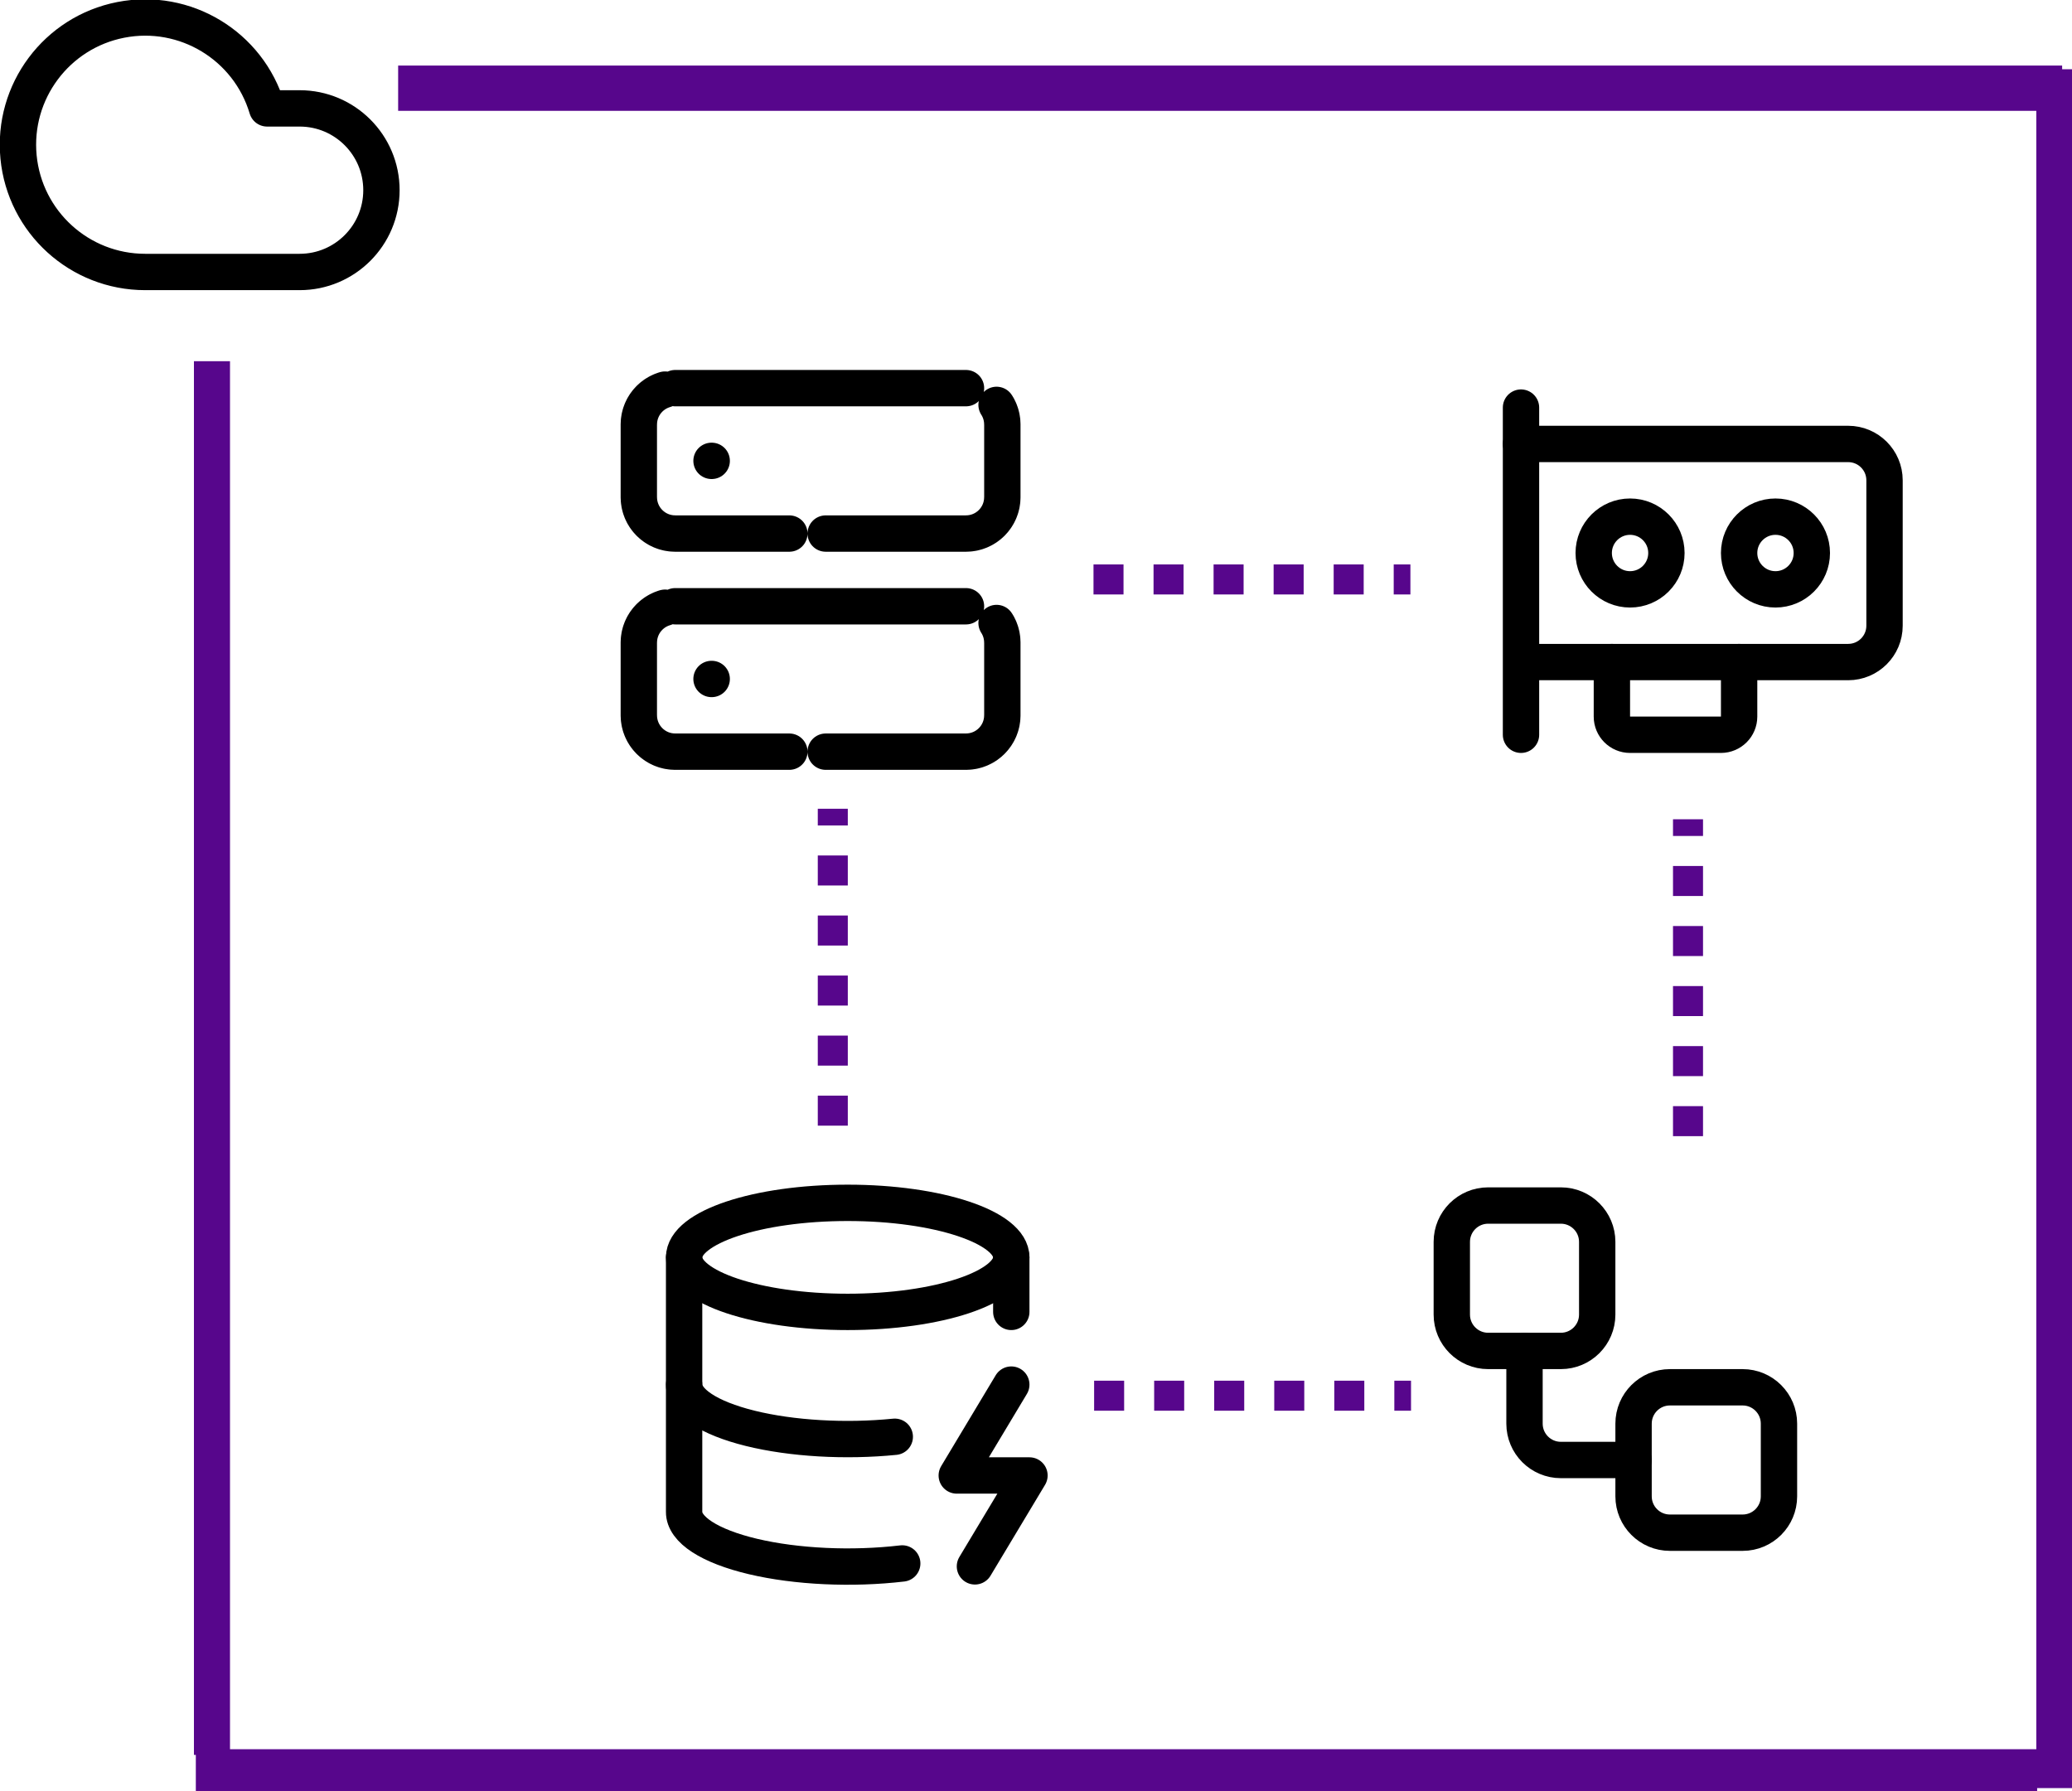
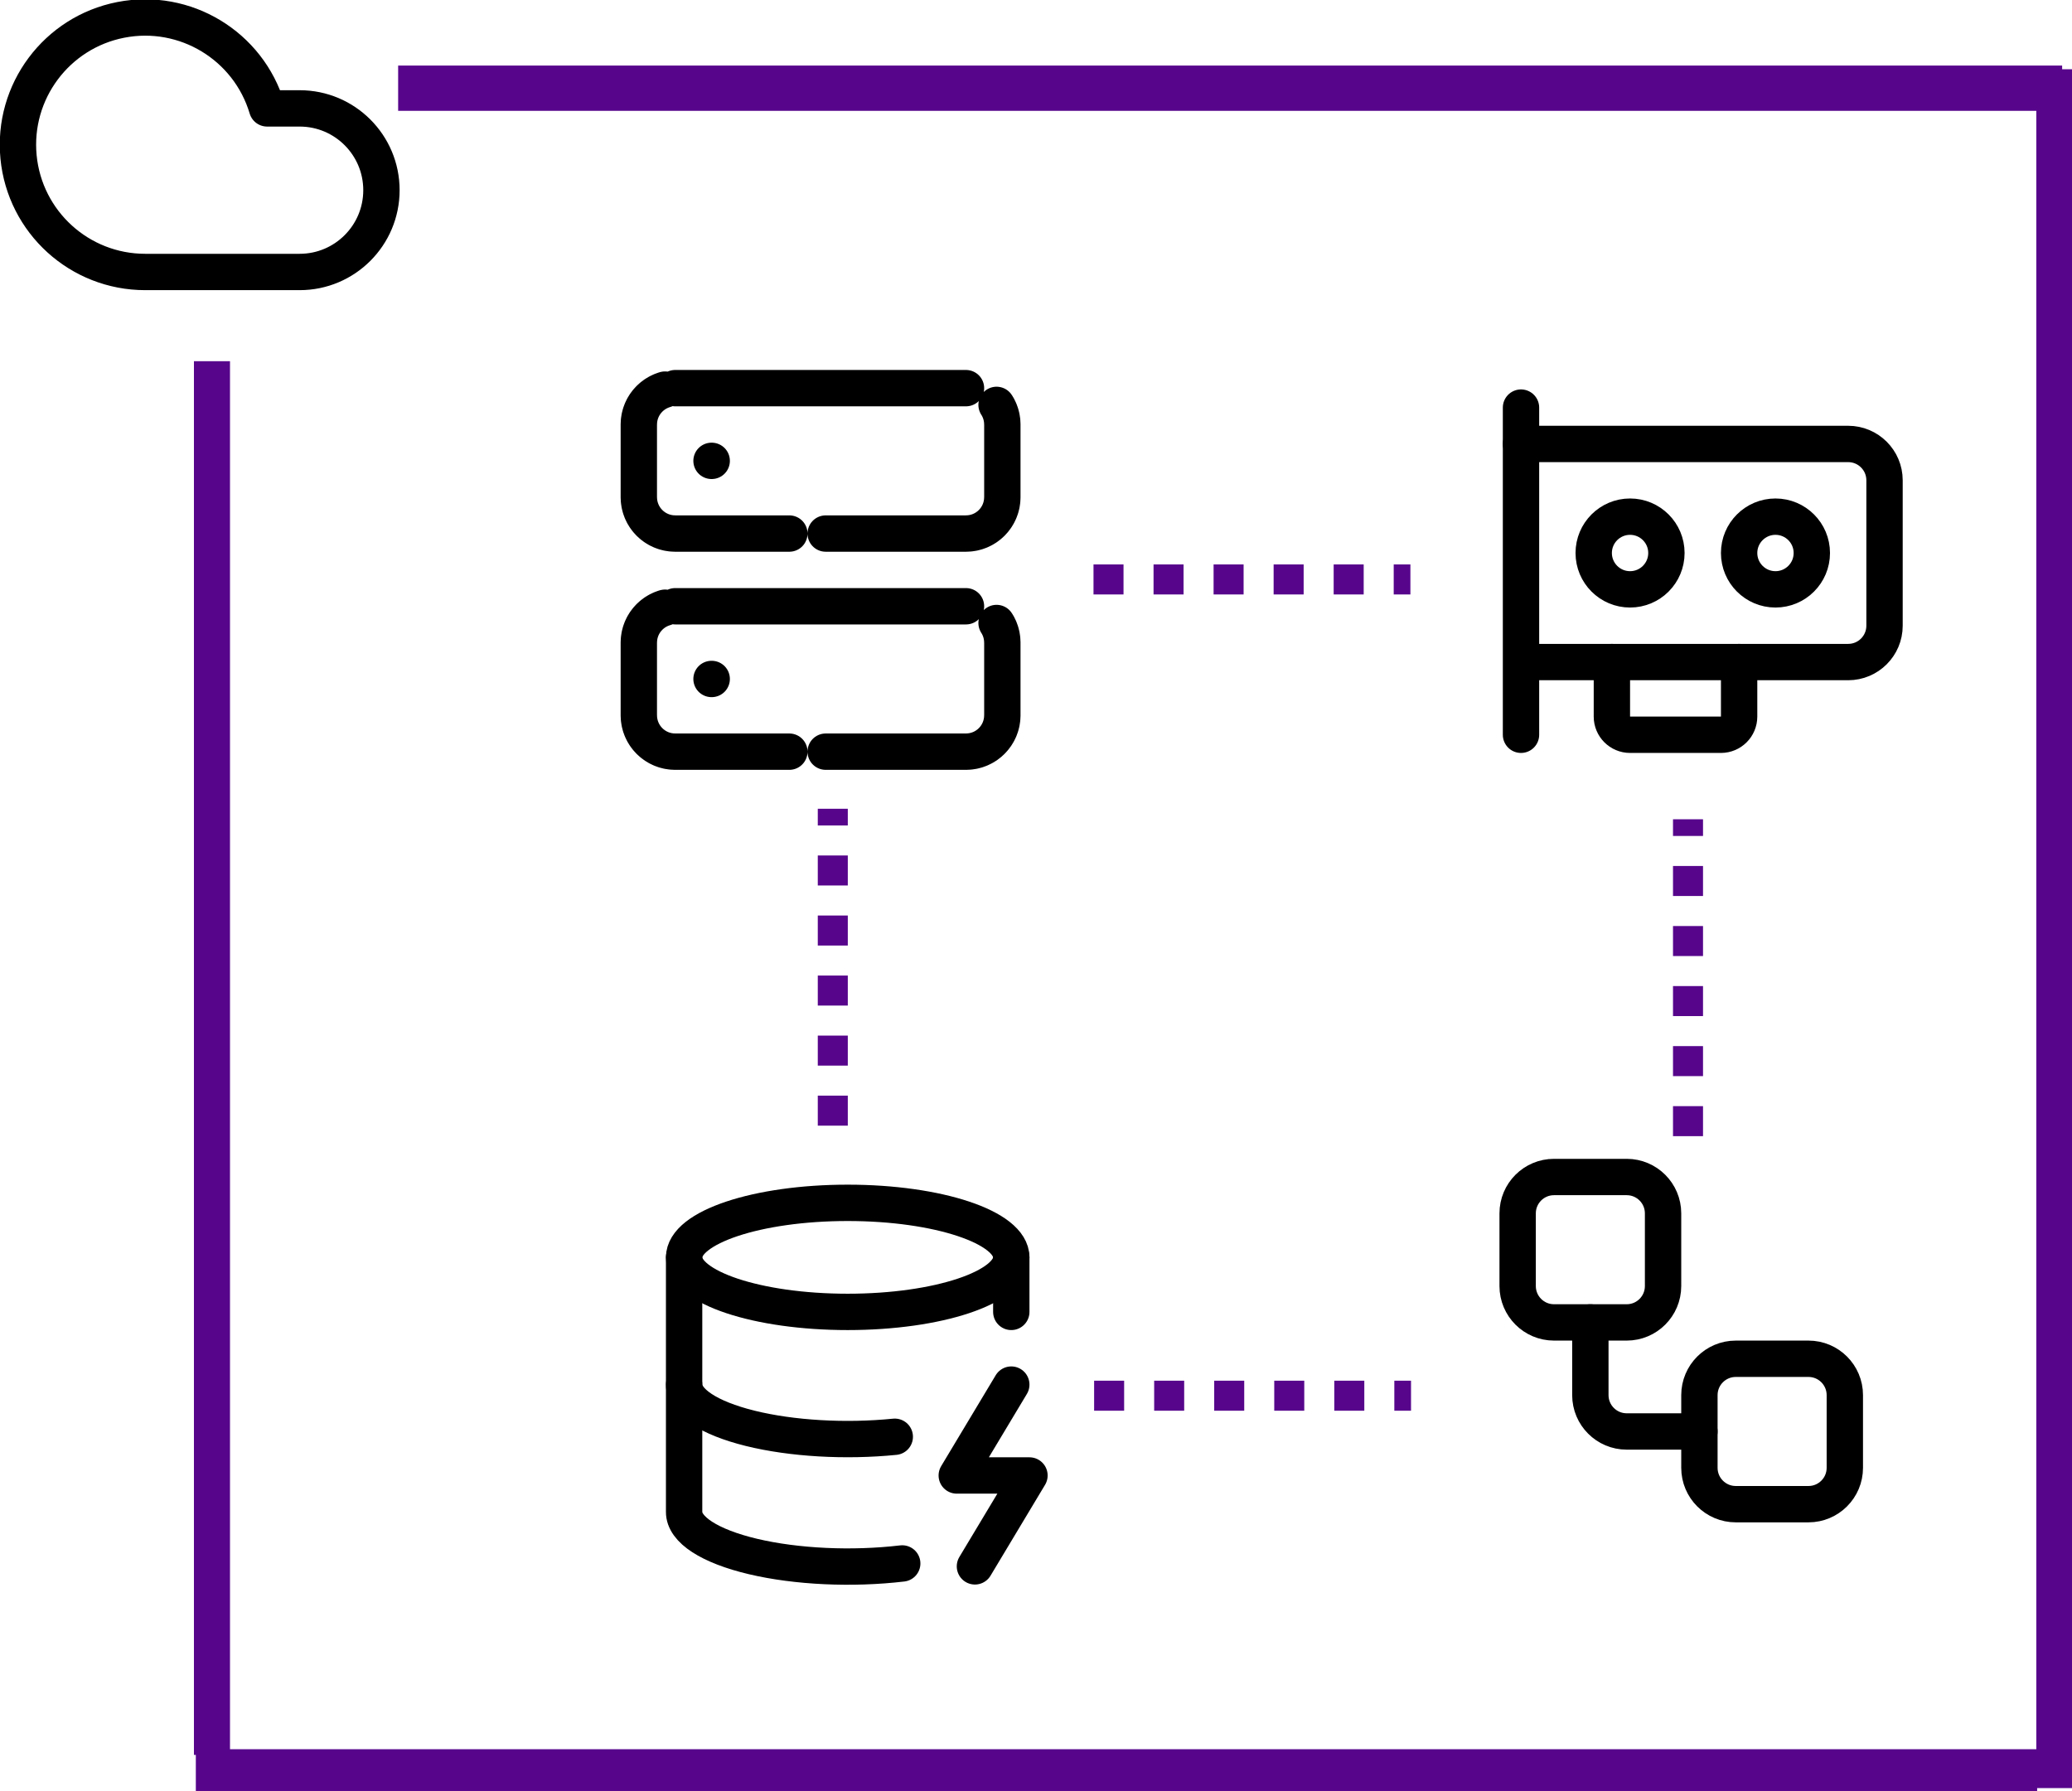
<svg xmlns="http://www.w3.org/2000/svg" width="30.161mm" height="26.071mm" viewBox="0 0 30.161 26.071" version="1.1" id="svg1" xml:space="preserve">
-   <defs id="defs1">
-     <marker style="overflow:visible" id="ArrowWideRounded" refX="0" refY="0" orient="auto-start-reverse" markerWidth="1" markerHeight="1" viewBox="0 0 1 1" preserveAspectRatio="xMidYMid">
-       <path style="fill:none;stroke:context-stroke;stroke-width:1;stroke-linecap:round" d="M 3,-3 0,0 3,3" transform="rotate(180,0.125,0)" id="path2" />
-     </marker>
-   </defs>
+   <defs id="defs1" />
  <g id="layer1" transform="translate(-39.16247,-65.58409)">
-     <path style="fill:#000000;stroke-width:1.065;stroke-dasharray:8.52, 1.065;stroke-dashoffset:0;marker-mid:url(#ArrowWideRounded)" d="m 50.158,73.814 v 3.77" id="path3" />
    <path style="fill:none;fill-opacity:1;stroke:#57068c;stroke-width:0.437;stroke-dasharray:0.437, 0.437;stroke-dashoffset:0;stroke-opacity:1" d="M 51.285,81.97 V 77.357" id="path15-0-3-3" />
    <path style="fill:none;fill-opacity:1;stroke:#57068c;stroke-width:0.437;stroke-dasharray:0.437, 0.437;stroke-dashoffset:0;stroke-opacity:1" d="M 63.734,82.123 V 77.51" id="path15-0-3-3-1" />
    <path style="fill:none;fill-opacity:1;stroke:#57068c;stroke-width:0.437;stroke-dasharray:0.437, 0.437;stroke-dashoffset:0;stroke-opacity:1" d="m 55.08,74.019 h 4.613" id="path15-0-3-3-8" />
    <path style="fill:none;fill-opacity:1;stroke:#57068c;stroke-width:0.437;stroke-dasharray:0.437, 0.437;stroke-dashoffset:0;stroke-opacity:1" d="m 55.089,85.901 h 4.613" id="path15-0-3-3-8-7" />
    <path style="fill:none;fill-opacity:1;stroke:#57068c;stroke-width:0.52;stroke-dasharray:none;stroke-dashoffset:0;stroke-opacity:1" d="M 69.064,91.613 V 66.592" id="path15-0-3-3-7" />
    <path style="fill:none;fill-opacity:1;stroke:#57068c;stroke-width:0.525;stroke-dasharray:none;stroke-dashoffset:0;stroke-opacity:1" d="M 42.248,91.13 V 70.842" id="path15-0-3-3-7-8" />
    <path style="fill:none;fill-opacity:1;stroke:#57068c;stroke-width:0.659;stroke-dasharray:none;stroke-dashoffset:0;stroke-opacity:1" d="M 44.958,66.868 H 69.18" id="path15-0-3-3-7-8-6" />
    <path style="fill:none;fill-opacity:1;stroke:#57068c;stroke-width:0.608;stroke-dasharray:none;stroke-dashoffset:0;stroke-opacity:1" d="M 42.013,91.351 H 68.816" id="path15-0-3-3-7-8-6-9" />
    <g style="fill:none;stroke:currentColor;stroke-width:2;stroke-linecap:round;stroke-linejoin:round;stroke-dasharray:16, 2;stroke-dashoffset:0" id="g1" transform="matrix(0.2645833,0,0,0.2645833,47.93223,70.7051)">
      <rect width="20" height="8" x="2" y="2" rx="2" ry="2" id="rect1" style="stroke-dasharray:16, 2;stroke-dashoffset:0" />
      <rect width="20" height="8" x="2" y="14" rx="2" ry="2" id="rect2" style="stroke-dasharray:16, 2;stroke-dashoffset:0" />
      <line x1="6" x2="6.01" y1="6" y2="6" id="line2" style="stroke-dasharray:16, 2;stroke-dashoffset:0" />
      <line x1="6" x2="6.01" y1="18" y2="18" id="line3" style="stroke-dasharray:16, 2;stroke-dashoffset:0" />
    </g>
    <g style="fill:none;stroke:#000000;stroke-width:2;stroke-linecap:round;stroke-linejoin:round" id="g2" transform="matrix(0.2645833,0,0,0.2645833,38.89411,64.5161)">
      <path d="M 17.5,19 H 9 a 7,7 0 1 1 6.71,-9 h 1.79 a 4.5,4.5 0 1 1 0,9 z" id="path1" />
    </g>
    <g style="fill:none;stroke:currentColor;stroke-width:2;stroke-linecap:round;stroke-linejoin:round" id="g3" transform="matrix(0.2645833,0,0,0.2645833,48.327,82.56436)">
      <ellipse cx="12" cy="5" rx="9" ry="3" id="ellipse1" />
      <path d="m 3,5 v 14 a 9,3 0 0 0 12,2.84" id="path1-5" />
      <path d="M 21,5 V 8" id="path2-9" />
      <path d="m 21,12 -3,5 h 4 l -3,5" id="path3-5" />
      <path d="m 3,12 a 9,3 0 0 0 11.59,2.87" id="path4" />
    </g>
    <g style="fill:none;stroke:currentColor;stroke-width:2;stroke-linecap:round;stroke-linejoin:round" id="g4" transform="matrix(0.2645833,0,0,0.2645833,60.77374,70.72367)">
      <path d="M 2,21 V 3" id="path1-4" />
      <path d="m 2,5 h 18 a 2,2 0 0 1 2,2 v 8 a 2,2 0 0 1 -2,2 H 2.26" id="path2-91" />
      <path d="m 7,17 v 3 a 1,1 0 0 0 1,1 h 5 a 1,1 0 0 0 1,-1 v -3" id="path3-7" />
      <circle cx="16" cy="11" r="2" id="circle3" />
      <circle cx="8" cy="11" r="2" id="circle4" />
    </g>
-     <g style="fill:none;stroke:#000000;stroke-width:2;stroke-linecap:round;stroke-linejoin:round" id="g5" transform="matrix(0.2645833,0,0,0.2645833,59.50182,82.33891)">
-       <rect width="8" height="8" x="3" y="3" rx="2" id="rect1-8" />
-       <path d="m 7,11 v 4 a 2,2 0 0 0 2,2 h 4" id="path1-3" />
-       <rect width="8" height="8" x="13" y="13" rx="2" id="rect2-5" />
+     <g style="fill:none;stroke:#000000;stroke-width:2;stroke-linecap:round;stroke-linejoin:round" id="g5" transform="matrix(0.2645833,0,0,0.2645833,60.46034,81.92376)">
+       <rect width="8" height="8" x="3" y="3" rx="2" id="rect1-7" />
+       <path d="m 7,11 v 4 a 2,2 0 0 0 2,2 h 4" id="path1-1" />
+       <rect width="8" height="8" x="13" y="13" rx="2" id="rect2-8" />
    </g>
  </g>
</svg>
